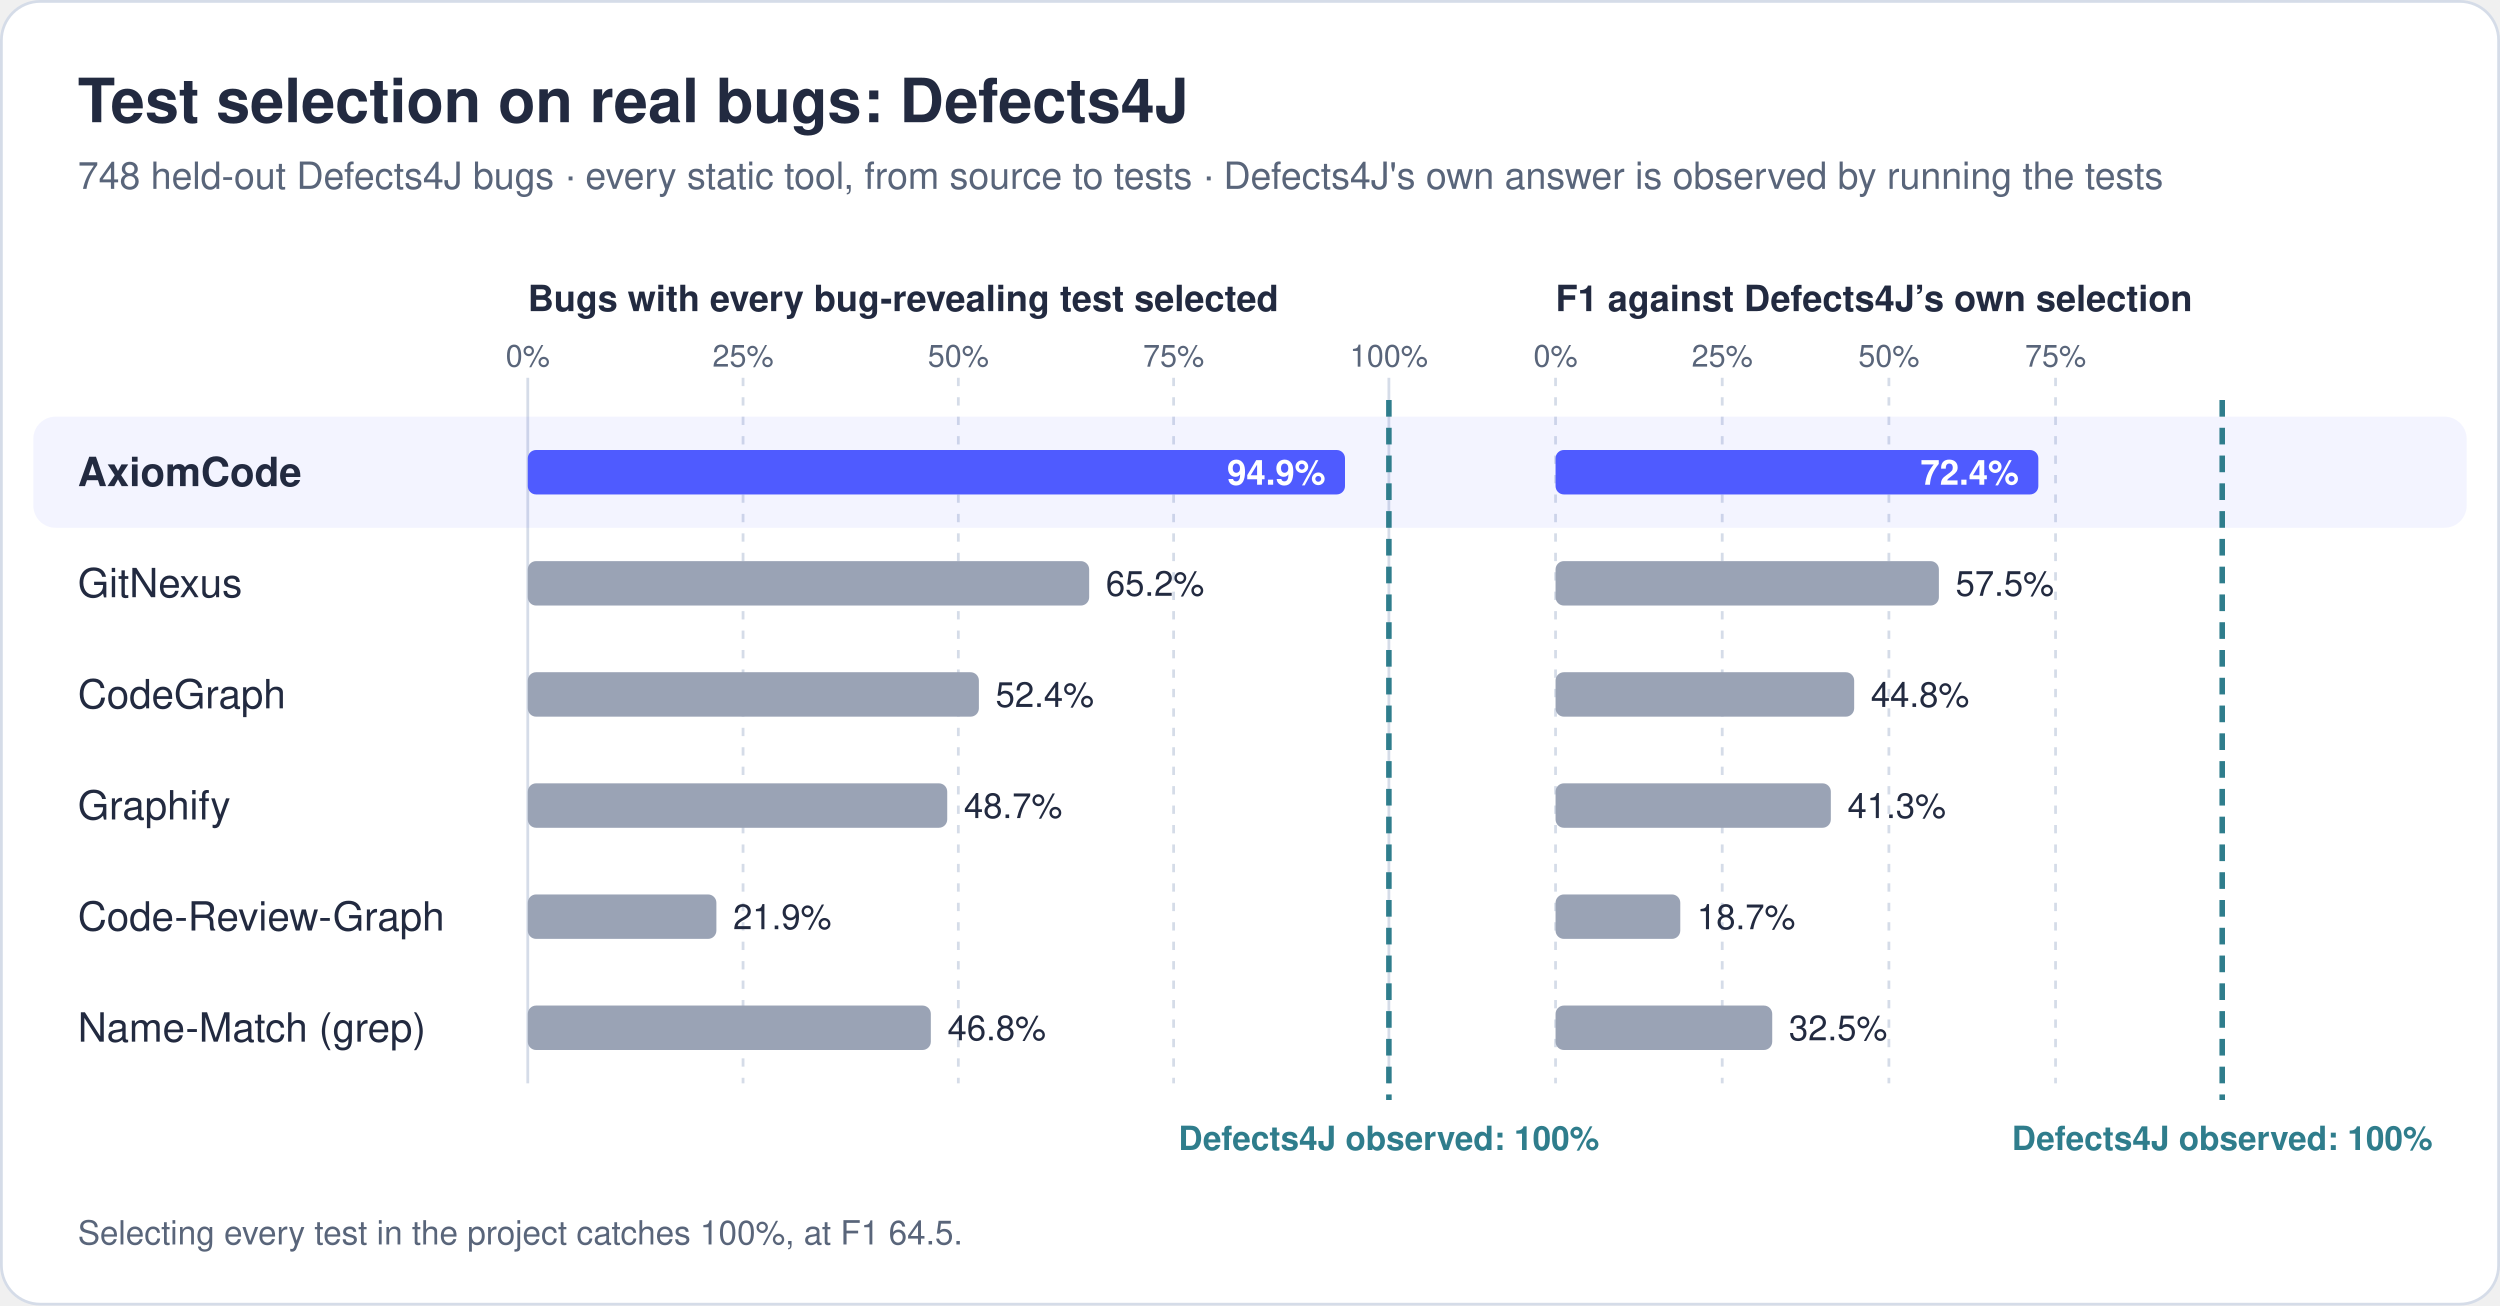
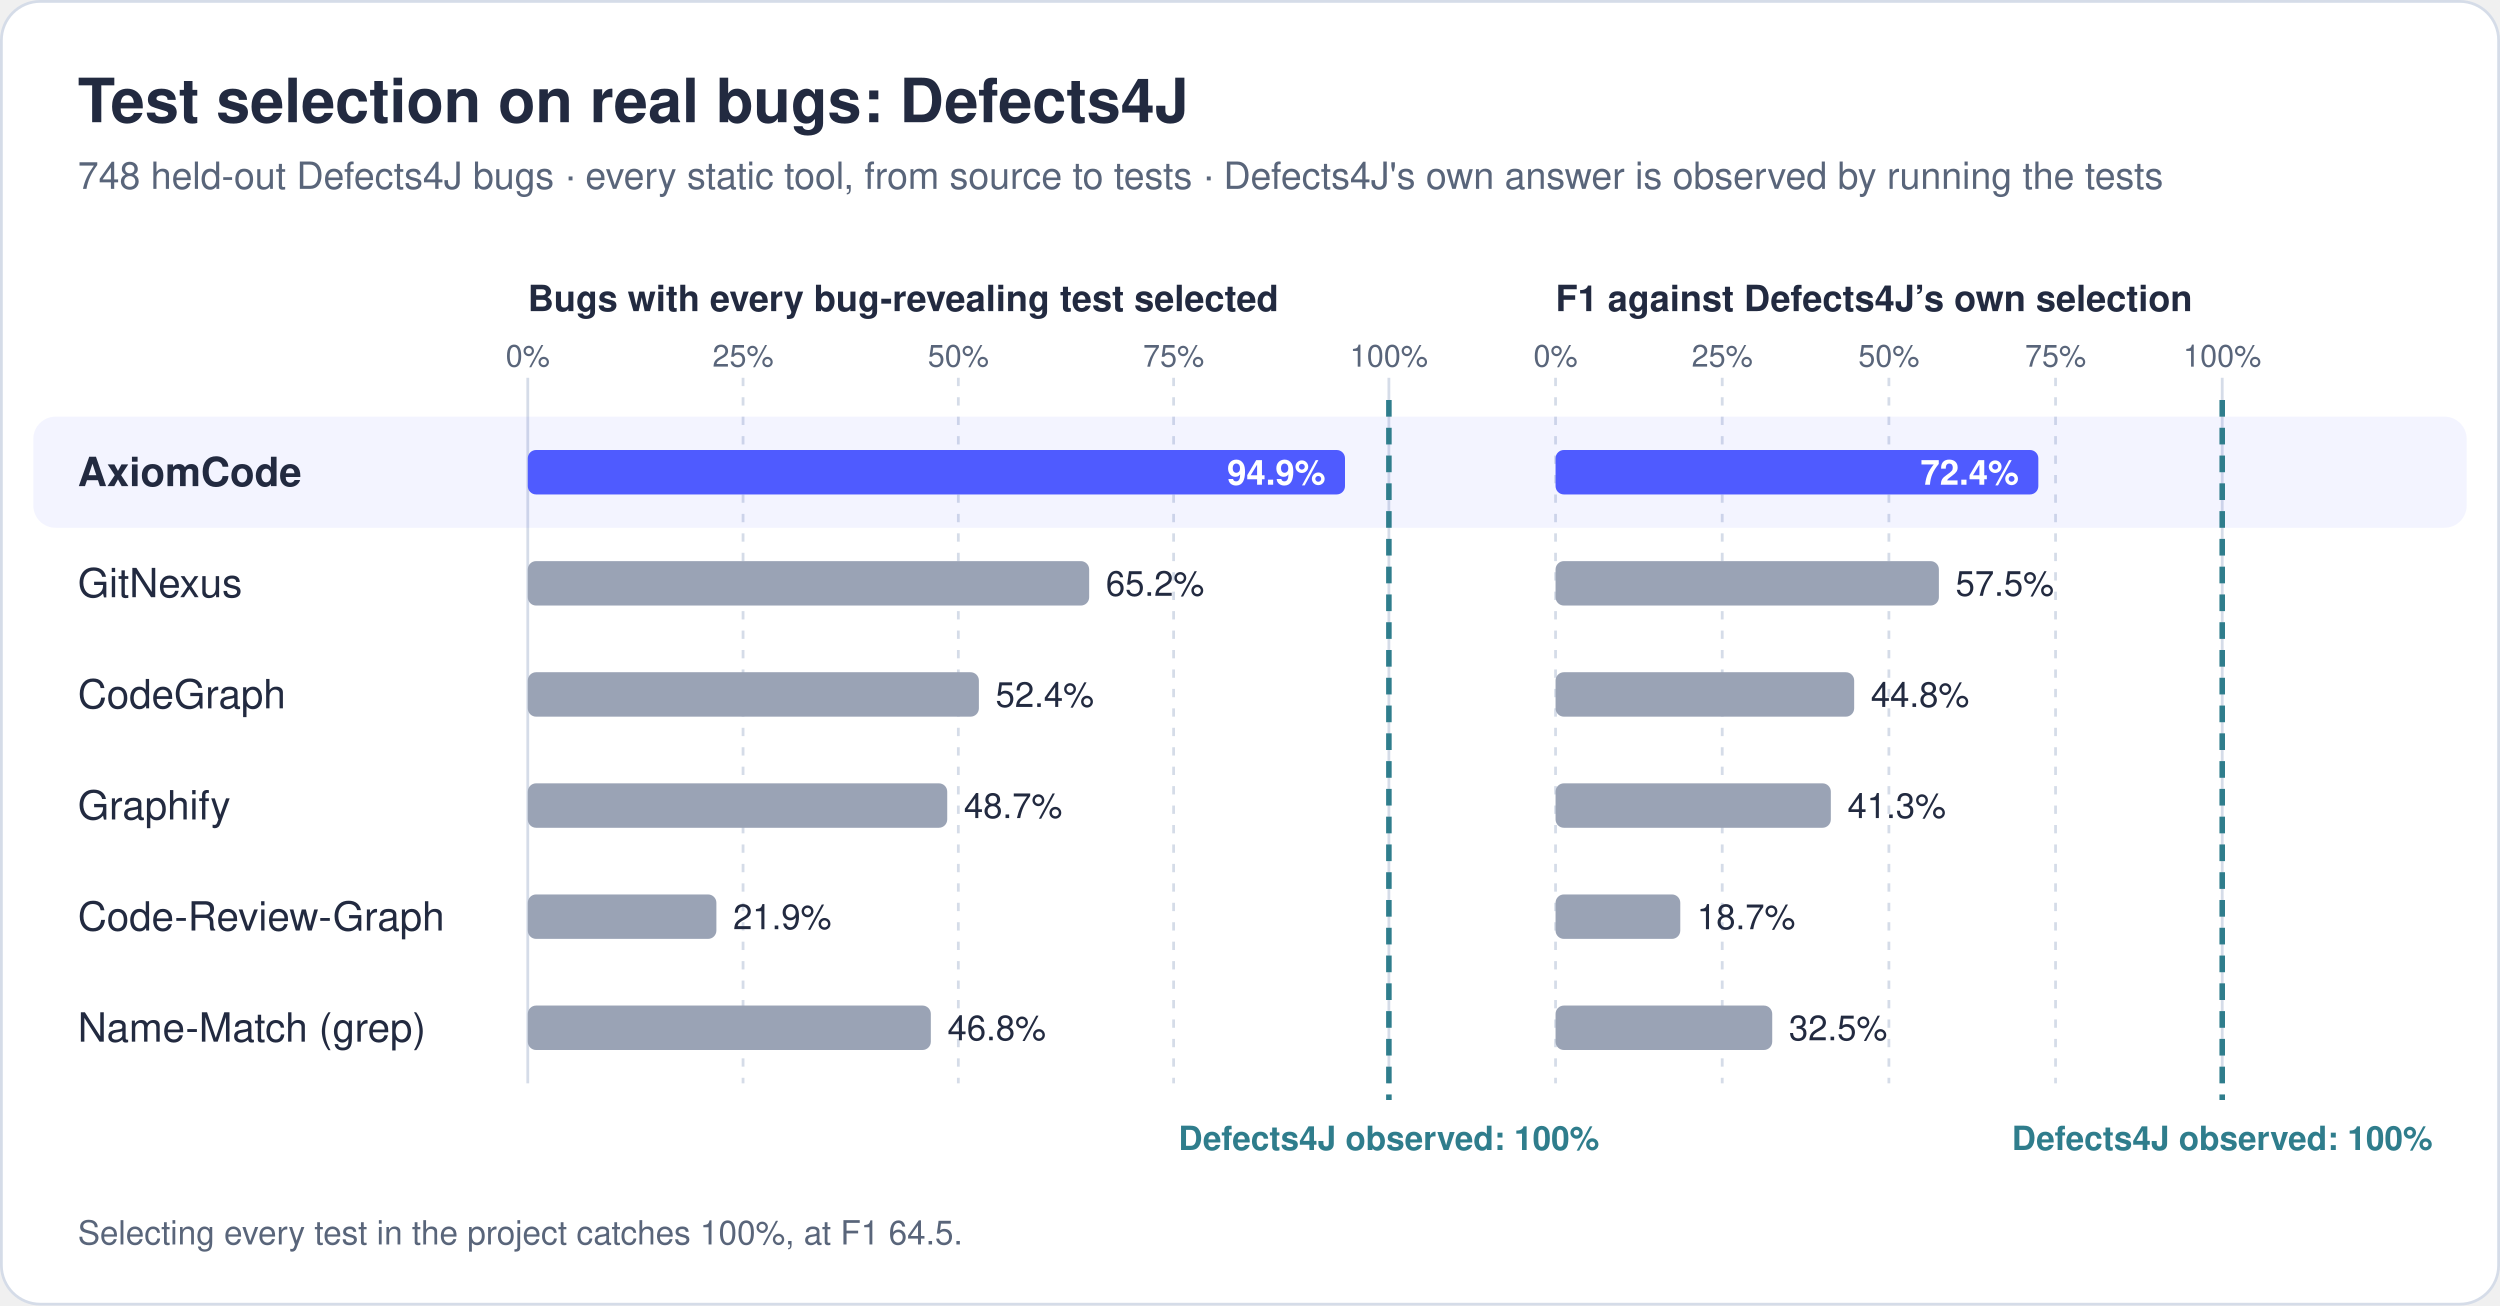
<svg xmlns="http://www.w3.org/2000/svg" width="900" height="470" viewBox="0 0 900 470" font-family="-apple-system,BlinkMacSystemFont,Segoe UI,Helvetica,Arial,sans-serif" role="img" aria-labelledby="t d">
  <rect x="0.5" y="0.5" width="899" height="469" rx="14" fill="#ffffff" stroke="#d5dce8" />
  <text x="28" y="44" font-size="22" font-weight="700" fill="#222a40">Test selection on real bugs: Defects4J</text>
  <text x="28" y="68" font-size="13.5" fill="#59657a">748 held-out Defects4J bugs · every static tool, from source to tests · Defects4J's own answer is observed by running the tests</text>
  <text x="190" y="112" font-size="13" font-weight="600" fill="#222a40">Bugs with every bug-revealing test selected</text>
  <text x="560" y="112" font-size="13" font-weight="600" fill="#222a40">F1 against Defects4J’s own selection</text>
  <line x1="190.0" y1="136" x2="190.0" y2="390" stroke="#d5dce8" stroke-width="1" />
  <text x="190.0" y="132" font-size="11" fill="#59657a" text-anchor="middle">0%</text>
  <line x1="267.5" y1="136" x2="267.5" y2="390" stroke="#d5dce8" stroke-width="1" stroke-dasharray="3 4" />
  <text x="267.5" y="132" font-size="11" fill="#59657a" text-anchor="middle">25%</text>
  <line x1="345.0" y1="136" x2="345.0" y2="390" stroke="#d5dce8" stroke-width="1" stroke-dasharray="3 4" />
  <text x="345.0" y="132" font-size="11" fill="#59657a" text-anchor="middle">50%</text>
  <line x1="422.5" y1="136" x2="422.5" y2="390" stroke="#d5dce8" stroke-width="1" stroke-dasharray="3 4" />
  <text x="422.5" y="132" font-size="11" fill="#59657a" text-anchor="middle">75%</text>
  <line x1="500.0" y1="136" x2="500.0" y2="390" stroke="#d5dce8" stroke-width="1" />
  <text x="500.0" y="132" font-size="11" fill="#59657a" text-anchor="middle">100%</text>
  <line x1="560.0" y1="136" x2="560.0" y2="390" stroke="#d5dce8" stroke-width="1" stroke-dasharray="3 4" />
  <text x="560.0" y="132" font-size="11" fill="#59657a" text-anchor="middle">0%</text>
  <line x1="620.0" y1="136" x2="620.0" y2="390" stroke="#d5dce8" stroke-width="1" stroke-dasharray="3 4" />
  <text x="620.0" y="132" font-size="11" fill="#59657a" text-anchor="middle">25%</text>
  <line x1="680.0" y1="136" x2="680.0" y2="390" stroke="#d5dce8" stroke-width="1" stroke-dasharray="3 4" />
  <text x="680.0" y="132" font-size="11" fill="#59657a" text-anchor="middle">50%</text>
  <line x1="740.0" y1="136" x2="740.0" y2="390" stroke="#d5dce8" stroke-width="1" stroke-dasharray="3 4" />
  <text x="740.0" y="132" font-size="11" fill="#59657a" text-anchor="middle">75%</text>
+   <line x1="800.0" y1="136" x2="800.0" y2="390" stroke="#d5dce8" stroke-width="1" />
+   <text x="800.0" y="132" font-size="11" fill="#59657a" text-anchor="middle">100%</text>
  <rect x="12" y="150" width="876" height="40" rx="8" fill="#4f5bff" fill-opacity=".07" />
  <text x="28" y="175.0" font-size="14.5" font-weight="700" fill="#222a40">AxiomCode</text>
  <rect x="190" y="162.0" width="294.2" height="16" rx="3" fill="#4f5bff" />
  <text x="477.2" y="174.5" font-size="12.5" font-weight="700" fill="#ffffff" text-anchor="end">94.9%</text>
  <rect x="560" y="162.0" width="173.8" height="16" rx="3" fill="#4f5bff" />
  <text x="726.8" y="174.5" font-size="12.5" font-weight="700" fill="#ffffff" text-anchor="end">72.4%</text>
  <text x="28" y="215.0" font-size="14.5" font-weight="500" fill="#222a40">GitNexus</text>
  <rect x="190" y="202.0" width="202.1" height="16" rx="3" fill="#9aa3b5" />
  <text x="398.1" y="214.5" font-size="12.5" font-weight="500" fill="#222a40">65.2%</text>
  <rect x="560" y="202.0" width="138.0" height="16" rx="3" fill="#9aa3b5" />
  <text x="704.0" y="214.5" font-size="12.5" font-weight="500" fill="#222a40">57.5%</text>
  <text x="28" y="255.0" font-size="14.5" font-weight="500" fill="#222a40">CodeGraph</text>
  <rect x="190" y="242.0" width="162.4" height="16" rx="3" fill="#9aa3b5" />
  <text x="358.4" y="254.5" font-size="12.5" font-weight="500" fill="#222a40">52.4%</text>
  <rect x="560" y="242.0" width="107.5" height="16" rx="3" fill="#9aa3b5" />
  <text x="673.5" y="254.5" font-size="12.5" font-weight="500" fill="#222a40">44.8%</text>
  <text x="28" y="295.0" font-size="14.5" font-weight="500" fill="#222a40">Graphify</text>
  <rect x="190" y="282.0" width="151.0" height="16" rx="3" fill="#9aa3b5" />
  <text x="347.0" y="294.5" font-size="12.5" font-weight="500" fill="#222a40">48.7%</text>
  <rect x="560" y="282.0" width="99.1" height="16" rx="3" fill="#9aa3b5" />
  <text x="665.1" y="294.5" font-size="12.5" font-weight="500" fill="#222a40">41.3%</text>
  <text x="28" y="335.0" font-size="14.5" font-weight="500" fill="#222a40">Code-Review-Graph</text>
  <rect x="190" y="322.0" width="67.9" height="16" rx="3" fill="#9aa3b5" />
  <text x="263.9" y="334.5" font-size="12.5" font-weight="500" fill="#222a40">21.9%</text>
  <rect x="560" y="322.0" width="44.9" height="16" rx="3" fill="#9aa3b5" />
  <text x="610.9" y="334.5" font-size="12.5" font-weight="500" fill="#222a40">18.7%</text>
  <text x="28" y="375.0" font-size="14.5" font-weight="500" fill="#222a40">Name-Match (grep)</text>
  <rect x="190" y="362.0" width="145.1" height="16" rx="3" fill="#9aa3b5" />
  <text x="341.1" y="374.5" font-size="12.5" font-weight="500" fill="#222a40">46.8%</text>
  <rect x="560" y="362.0" width="78.0" height="16" rx="3" fill="#9aa3b5" />
  <text x="644.0" y="374.5" font-size="12.5" font-weight="500" fill="#222a40">32.5%</text>
  <line x1="500.0" y1="144" x2="500.0" y2="396" stroke="#2f7d8c" stroke-width="2" stroke-dasharray="6 4" />
  <text x="500.0" y="414" font-size="12" font-weight="600" fill="#2f7d8c" text-anchor="middle">Defects4J observed: 100%</text>
  <line x1="800.0" y1="144" x2="800.0" y2="396" stroke="#2f7d8c" stroke-width="2" stroke-dasharray="6 4" />
  <text x="800.0" y="414" font-size="12" font-weight="600" fill="#2f7d8c" text-anchor="middle">Defects4J observed: 100%</text>
  <text x="28" y="448" font-size="12" fill="#59657a">Selecting every test in the project catches 100%, at F1 64.5.</text>
</svg>
